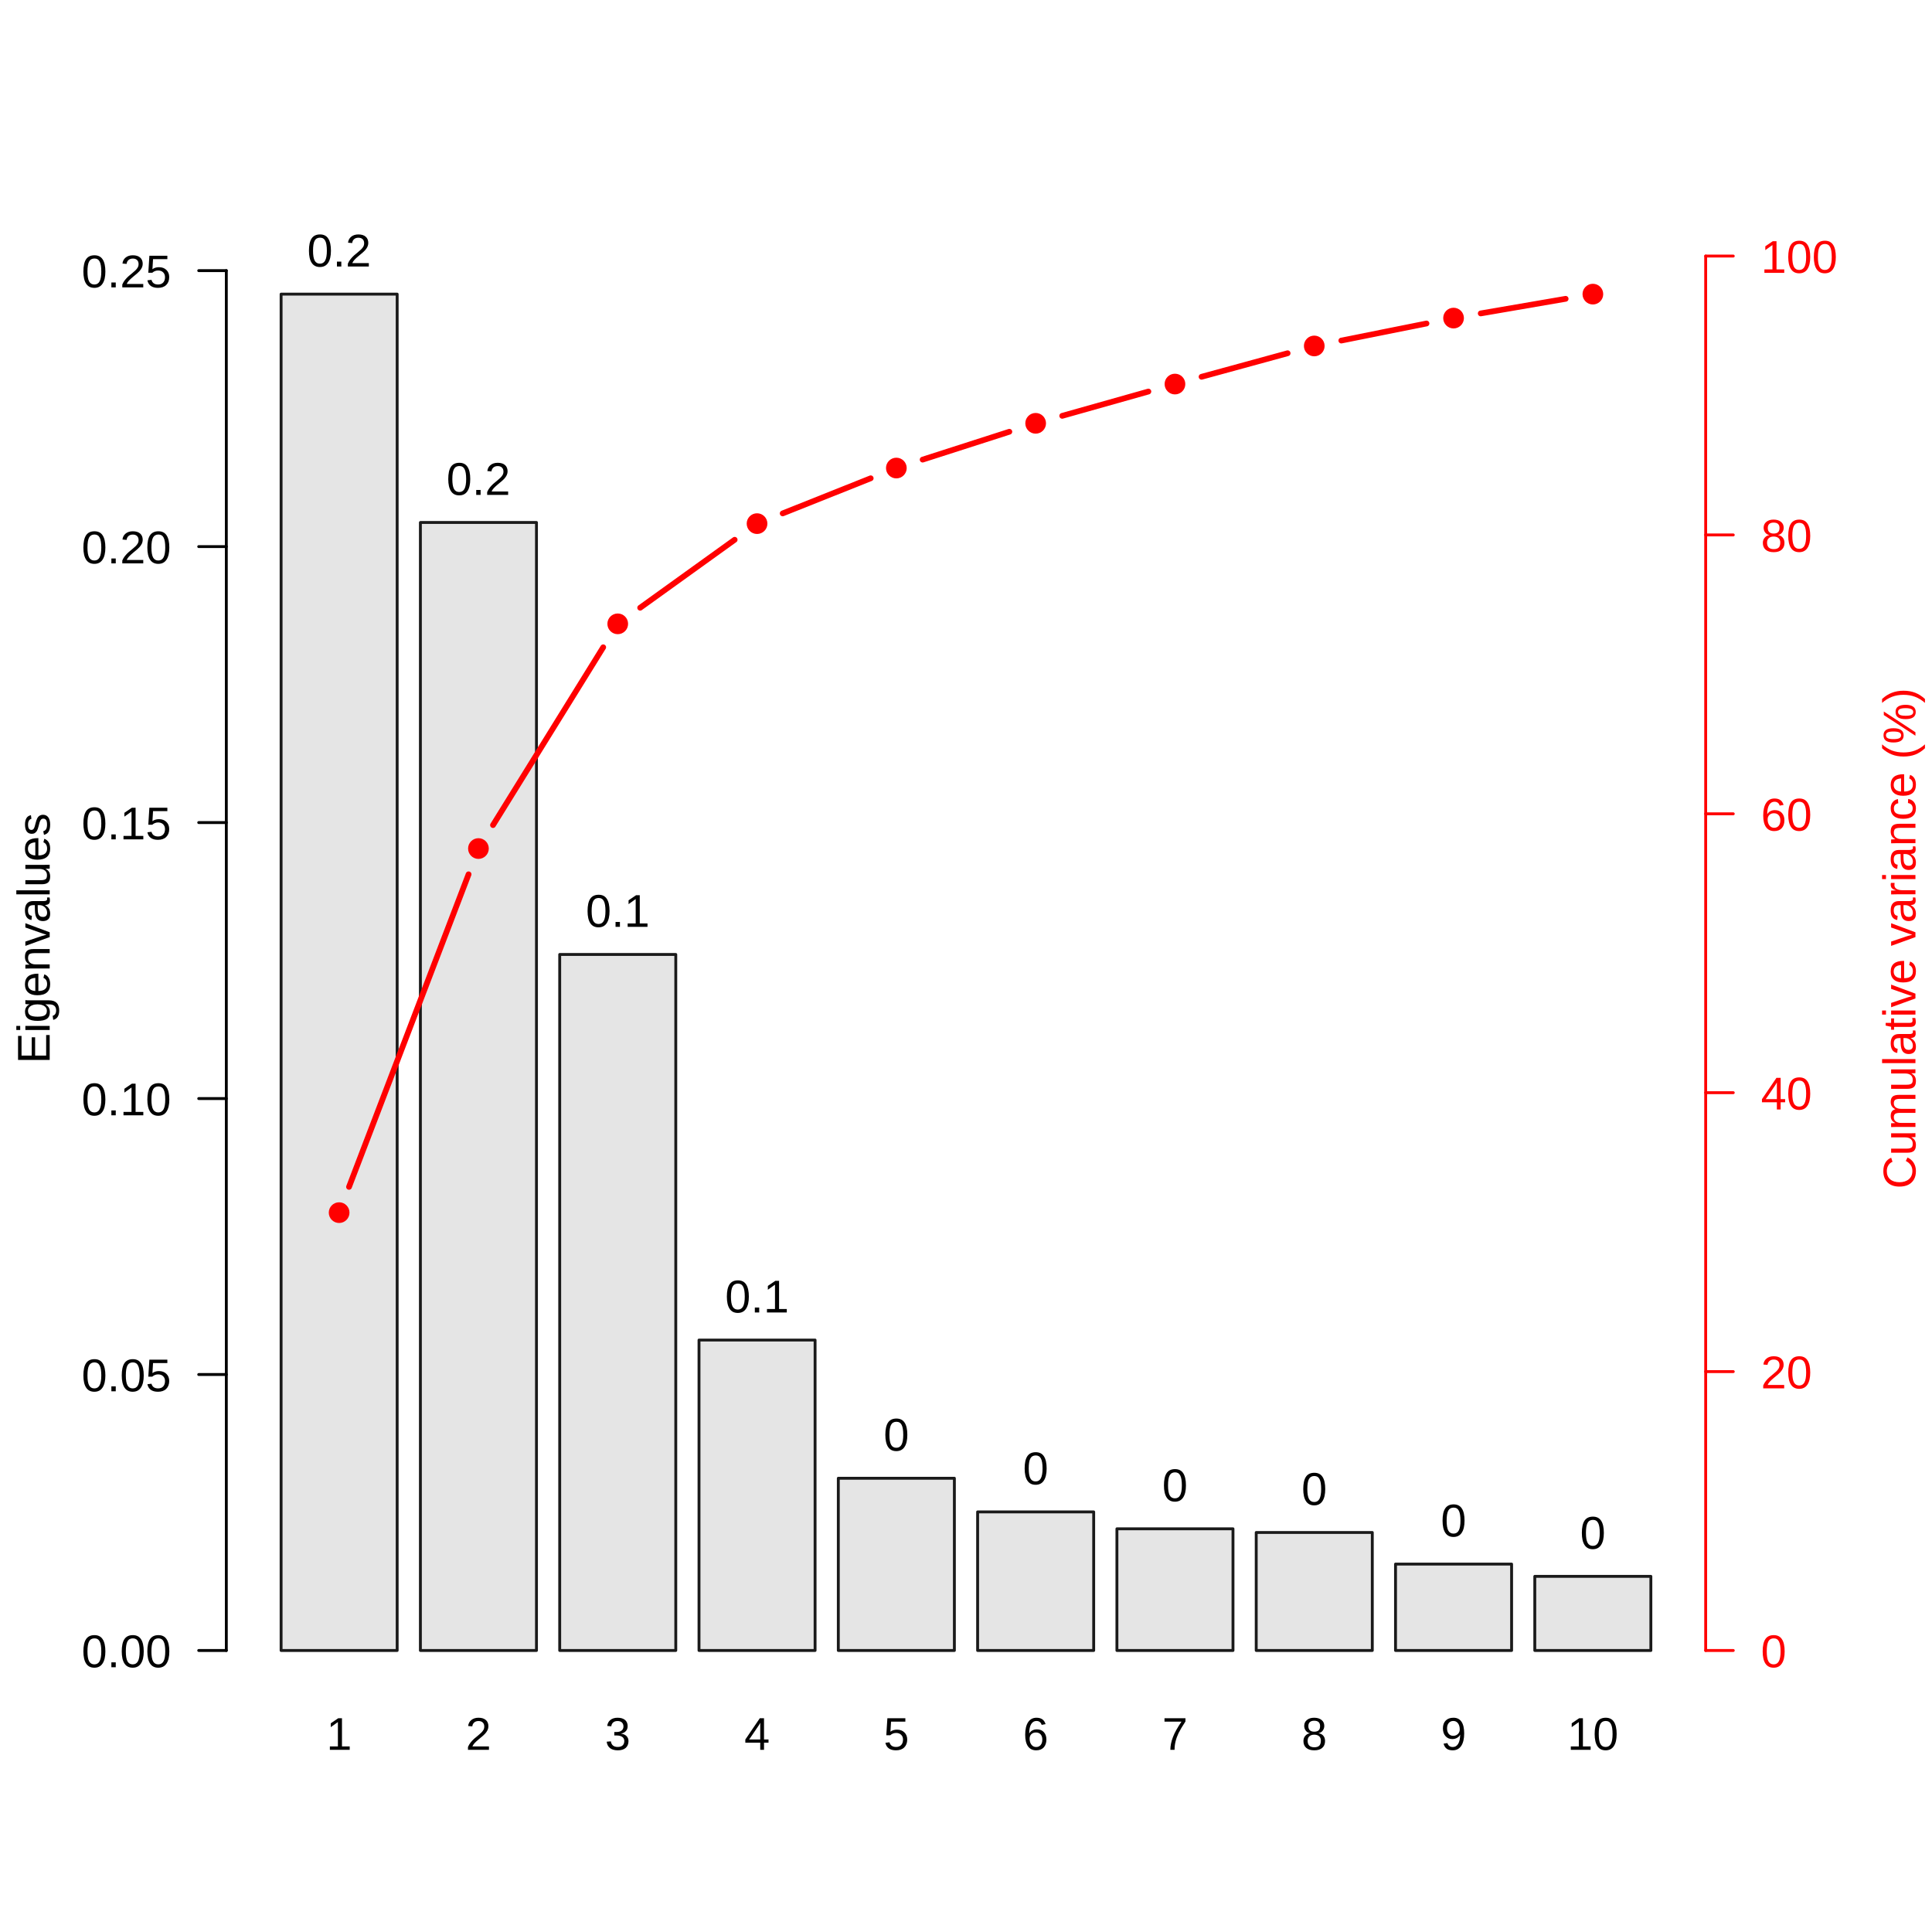
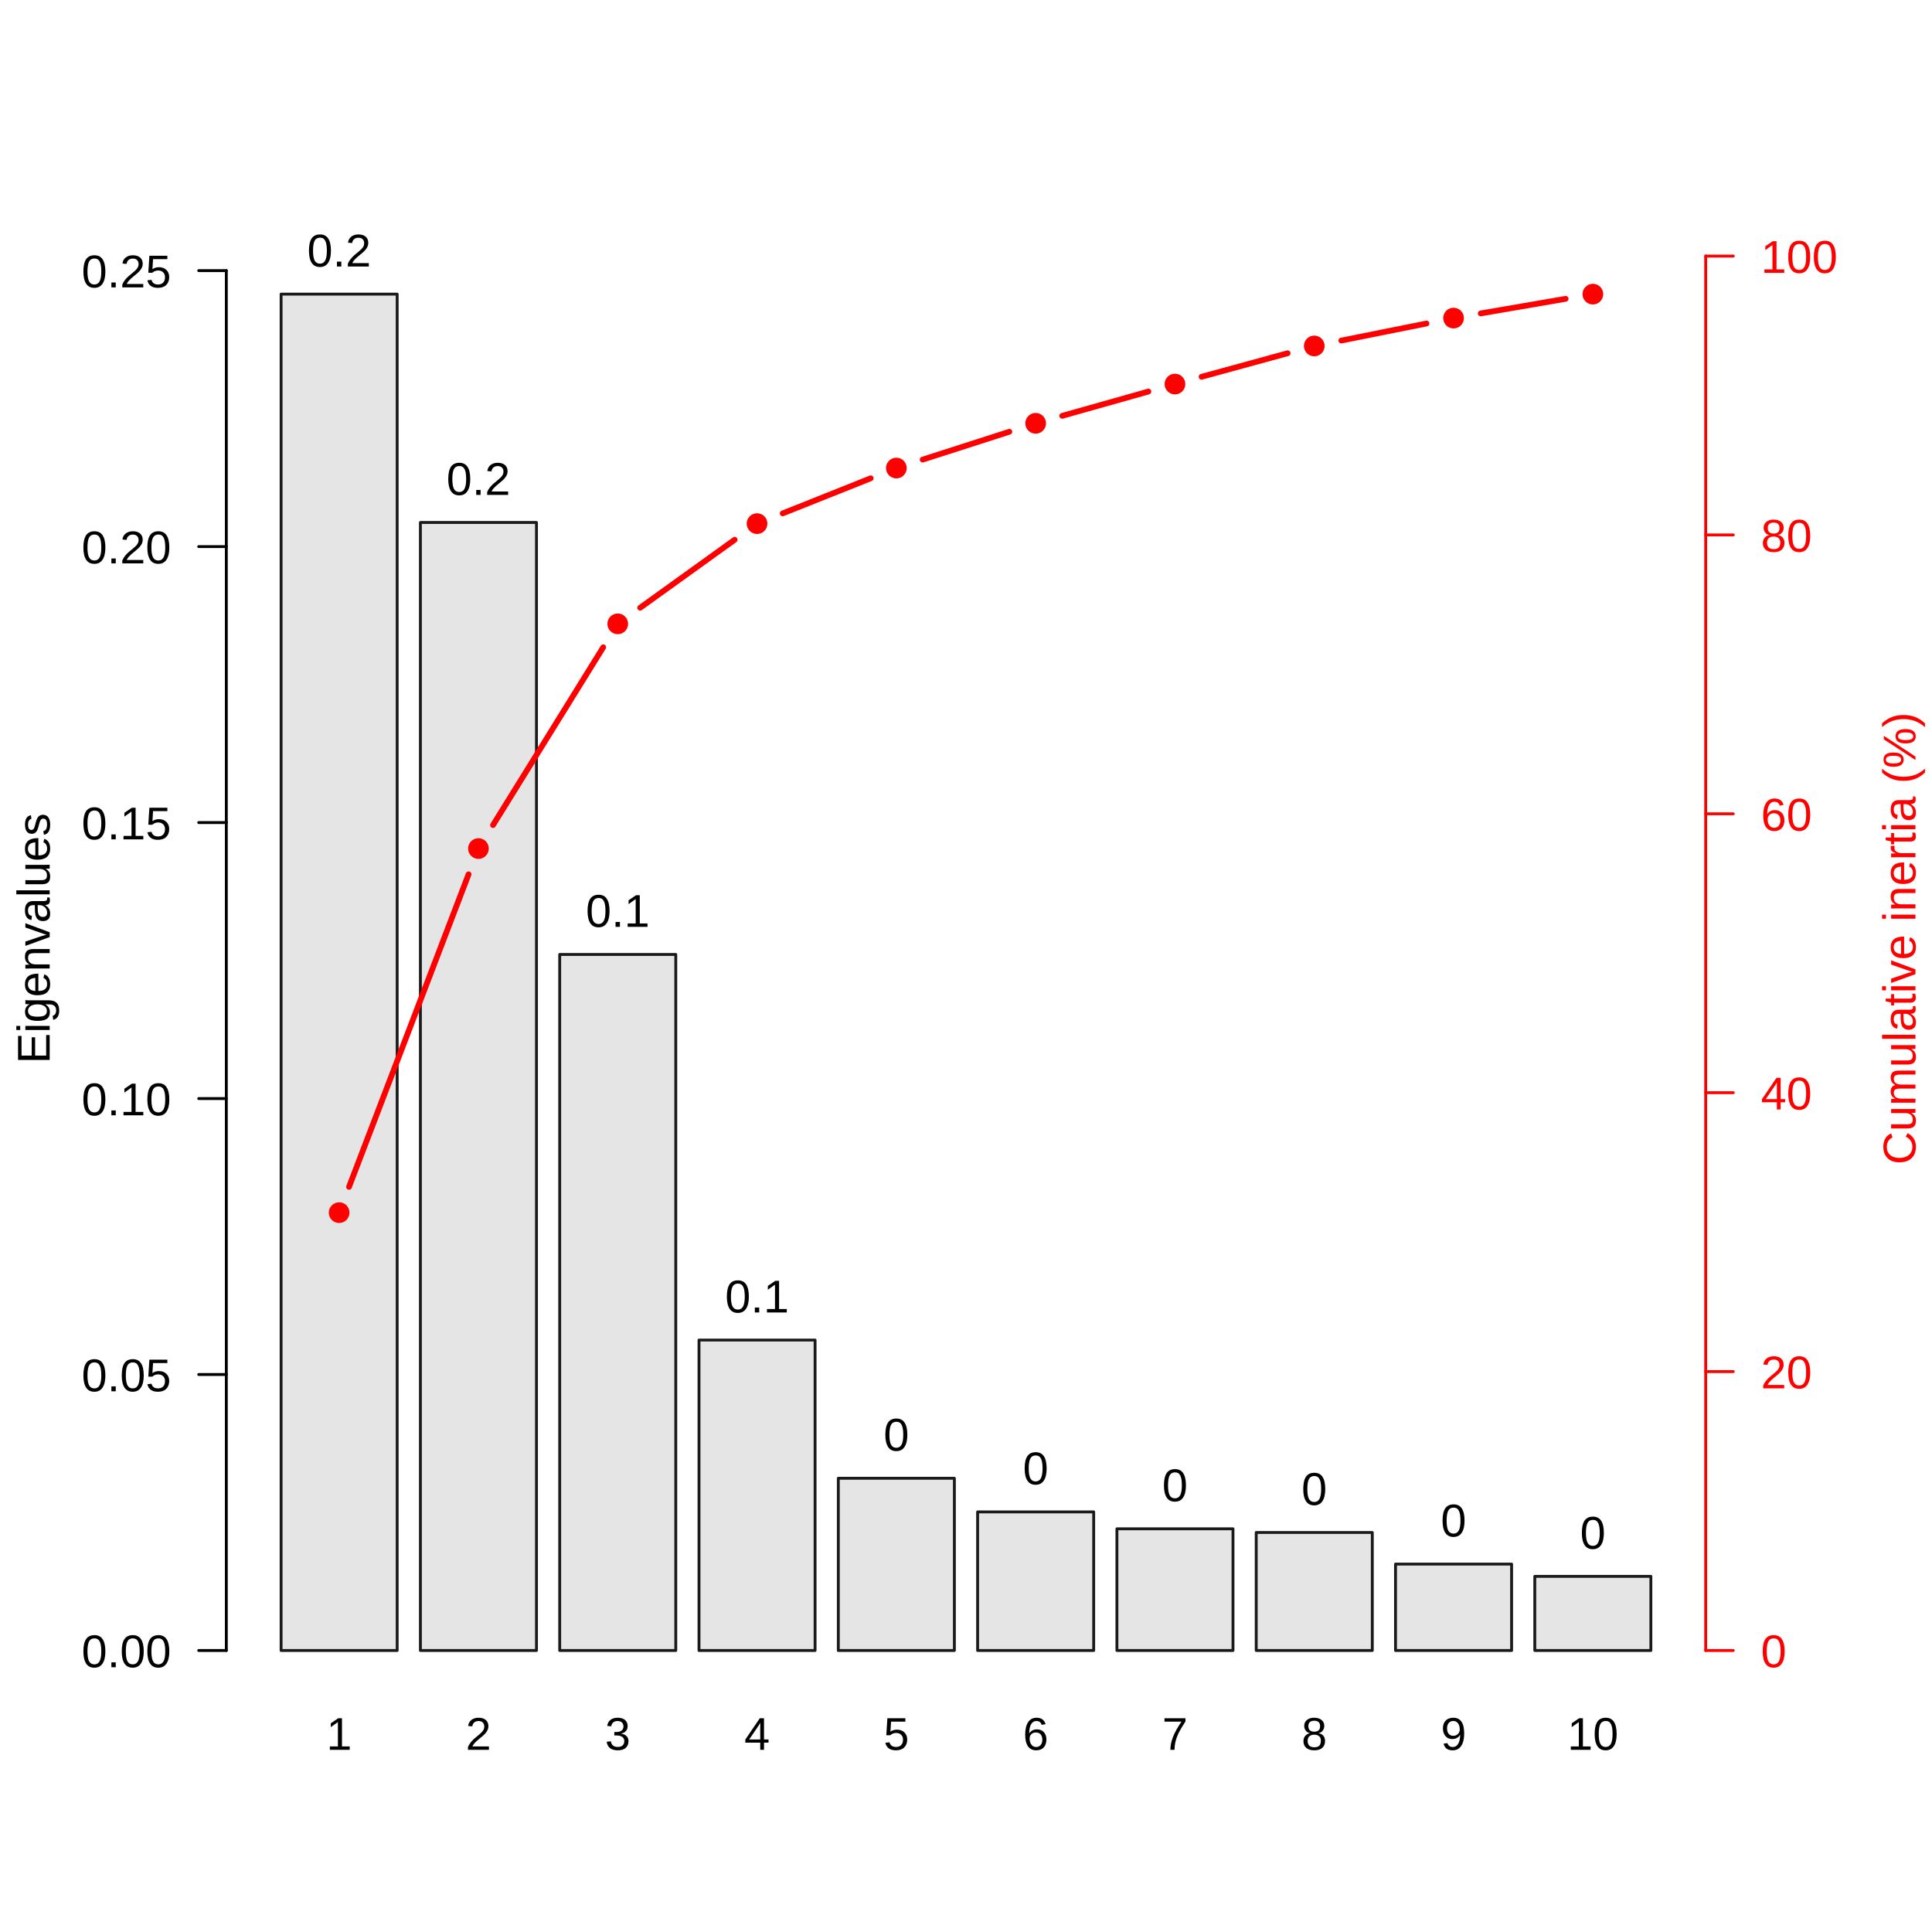
<svg xmlns="http://www.w3.org/2000/svg" class="svglite" width="504.00pt" height="504.00pt" viewBox="0 0 504.00 504.00">
  <defs>
    <style type="text/css">
    .svglite line, .svglite polyline, .svglite polygon, .svglite path, .svglite rect, .svglite circle {
      fill: none;
      stroke: #000000;
      stroke-linecap: round;
      stroke-linejoin: round;
      stroke-miterlimit: 10.00;
    }
    .svglite text {
      white-space: pre;
    }
  </style>
  </defs>
  <rect width="100%" height="100%" style="stroke: none; fill: #FFFFFF;" />
  <defs>
    <clipPath id="cpMC4wMHw1MDQuMDB8MC4wMHw1MDQuMDA=">
      <rect x="0.00" y="0.00" width="504.00" height="504.00" />
    </clipPath>
  </defs>
  <g clip-path="url(#cpMC4wMHw1MDQuMDB8MC4wMHw1MDQuMDA=)">
    <rect x="73.33" y="76.73" width="30.28" height="353.83" style="stroke-width: 0.75; stroke: #1A1A1A; fill: #E5E5E5;" />
    <rect x="109.67" y="136.30" width="30.28" height="294.26" style="stroke-width: 0.75; stroke: #1A1A1A; fill: #E5E5E5;" />
    <rect x="146.01" y="248.99" width="30.28" height="181.57" style="stroke-width: 0.75; stroke: #1A1A1A; fill: #E5E5E5;" />
    <rect x="182.35" y="349.58" width="30.28" height="80.98" style="stroke-width: 0.75; stroke: #1A1A1A; fill: #E5E5E5;" />
    <rect x="218.69" y="385.63" width="30.28" height="44.93" style="stroke-width: 0.75; stroke: #1A1A1A; fill: #E5E5E5;" />
    <rect x="255.03" y="394.41" width="30.28" height="36.15" style="stroke-width: 0.75; stroke: #1A1A1A; fill: #E5E5E5;" />
    <rect x="291.37" y="398.82" width="30.28" height="31.74" style="stroke-width: 0.75; stroke: #1A1A1A; fill: #E5E5E5;" />
    <rect x="327.71" y="399.78" width="30.28" height="30.78" style="stroke-width: 0.75; stroke: #1A1A1A; fill: #E5E5E5;" />
    <rect x="364.05" y="408.02" width="30.28" height="22.54" style="stroke-width: 0.75; stroke: #1A1A1A; fill: #E5E5E5;" />
    <rect x="400.38" y="411.22" width="30.28" height="19.34" style="stroke-width: 0.75; stroke: #1A1A1A; fill: #E5E5E5;" />
    <text x="88.47" y="456.48" text-anchor="middle" style="font-size: 12.00px; font-family: &quot;Arial&quot;;" textLength="7.64px" lengthAdjust="spacingAndGlyphs">1</text>
    <text x="124.81" y="456.48" text-anchor="middle" style="font-size: 12.00px; font-family: &quot;Arial&quot;;" textLength="7.64px" lengthAdjust="spacingAndGlyphs">2</text>
    <text x="161.15" y="456.48" text-anchor="middle" style="font-size: 12.00px; font-family: &quot;Arial&quot;;" textLength="7.64px" lengthAdjust="spacingAndGlyphs">3</text>
    <text x="197.49" y="456.48" text-anchor="middle" style="font-size: 12.00px; font-family: &quot;Arial&quot;;" textLength="7.64px" lengthAdjust="spacingAndGlyphs">4</text>
    <text x="233.83" y="456.48" text-anchor="middle" style="font-size: 12.00px; font-family: &quot;Arial&quot;;" textLength="7.64px" lengthAdjust="spacingAndGlyphs">5</text>
    <text x="270.17" y="456.48" text-anchor="middle" style="font-size: 12.00px; font-family: &quot;Arial&quot;;" textLength="7.64px" lengthAdjust="spacingAndGlyphs">6</text>
    <text x="306.51" y="456.48" text-anchor="middle" style="font-size: 12.00px; font-family: &quot;Arial&quot;;" textLength="7.64px" lengthAdjust="spacingAndGlyphs">7</text>
    <text x="342.85" y="456.48" text-anchor="middle" style="font-size: 12.00px; font-family: &quot;Arial&quot;;" textLength="7.64px" lengthAdjust="spacingAndGlyphs">8</text>
    <text x="379.19" y="456.48" text-anchor="middle" style="font-size: 12.00px; font-family: &quot;Arial&quot;;" textLength="7.64px" lengthAdjust="spacingAndGlyphs">9</text>
    <text x="415.53" y="456.48" text-anchor="middle" style="font-size: 12.00px; font-family: &quot;Arial&quot;;" textLength="15.28px" lengthAdjust="spacingAndGlyphs">10</text>
    <text transform="translate(12.96,244.80) rotate(-90)" text-anchor="middle" style="font-size: 12.00px; font-family: &quot;Arial&quot;;" textLength="72.58px" lengthAdjust="spacingAndGlyphs">Eigenvalues</text>
    <line x1="59.04" y1="430.56" x2="59.04" y2="70.60" style="stroke-width: 0.75;" />
    <line x1="59.04" y1="430.56" x2="51.84" y2="430.56" style="stroke-width: 0.75;" />
    <line x1="59.04" y1="358.57" x2="51.84" y2="358.57" style="stroke-width: 0.75;" />
    <line x1="59.04" y1="286.58" x2="51.84" y2="286.58" style="stroke-width: 0.75;" />
    <line x1="59.04" y1="214.58" x2="51.84" y2="214.58" style="stroke-width: 0.75;" />
    <line x1="59.04" y1="142.59" x2="51.84" y2="142.59" style="stroke-width: 0.75;" />
    <line x1="59.04" y1="70.60" x2="51.84" y2="70.60" style="stroke-width: 0.75;" />
    <text x="44.64" y="434.93" text-anchor="end" style="font-size: 12.00px; font-family: &quot;Arial&quot;;" textLength="26.73px" lengthAdjust="spacingAndGlyphs">0.00</text>
    <text x="44.64" y="362.94" text-anchor="end" style="font-size: 12.00px; font-family: &quot;Arial&quot;;" textLength="26.73px" lengthAdjust="spacingAndGlyphs">0.05</text>
    <text x="44.64" y="290.95" text-anchor="end" style="font-size: 12.00px; font-family: &quot;Arial&quot;;" textLength="26.73px" lengthAdjust="spacingAndGlyphs">0.10</text>
    <text x="44.64" y="218.96" text-anchor="end" style="font-size: 12.00px; font-family: &quot;Arial&quot;;" textLength="26.73px" lengthAdjust="spacingAndGlyphs">0.15</text>
    <text x="44.64" y="146.97" text-anchor="end" style="font-size: 12.00px; font-family: &quot;Arial&quot;;" textLength="26.73px" lengthAdjust="spacingAndGlyphs">0.20</text>
    <text x="44.64" y="74.97" text-anchor="end" style="font-size: 12.00px; font-family: &quot;Arial&quot;;" textLength="26.73px" lengthAdjust="spacingAndGlyphs">0.25</text>
  </g>
  <defs>
    <clipPath id="cpNTkuMDR8NDQ0Ljk2fDU5LjA0fDQzMC41Ng==">
      <rect x="59.04" y="59.04" width="385.92" height="371.52" />
    </clipPath>
  </defs>
  <g clip-path="url(#cpNTkuMDR8NDQ0Ljk2fDU5LjA0fDQzMC41Ng==)">
    <text x="88.47" y="69.53" text-anchor="middle" style="font-size: 12.00px; font-family: &quot;Arial&quot;;" textLength="19.09px" lengthAdjust="spacingAndGlyphs">0.2</text>
    <text x="124.81" y="129.10" text-anchor="middle" style="font-size: 12.00px; font-family: &quot;Arial&quot;;" textLength="19.09px" lengthAdjust="spacingAndGlyphs">0.2</text>
    <text x="161.15" y="241.79" text-anchor="middle" style="font-size: 12.00px; font-family: &quot;Arial&quot;;" textLength="19.09px" lengthAdjust="spacingAndGlyphs">0.1</text>
    <text x="197.49" y="342.38" text-anchor="middle" style="font-size: 12.00px; font-family: &quot;Arial&quot;;" textLength="19.09px" lengthAdjust="spacingAndGlyphs">0.1</text>
    <text x="233.83" y="378.43" text-anchor="middle" style="font-size: 12.00px; font-family: &quot;Arial&quot;;" textLength="7.64px" lengthAdjust="spacingAndGlyphs">0</text>
    <text x="270.17" y="387.21" text-anchor="middle" style="font-size: 12.00px; font-family: &quot;Arial&quot;;" textLength="7.64px" lengthAdjust="spacingAndGlyphs">0</text>
    <text x="306.51" y="391.62" text-anchor="middle" style="font-size: 12.00px; font-family: &quot;Arial&quot;;" textLength="7.64px" lengthAdjust="spacingAndGlyphs">0</text>
    <text x="342.85" y="392.58" text-anchor="middle" style="font-size: 12.00px; font-family: &quot;Arial&quot;;" textLength="7.64px" lengthAdjust="spacingAndGlyphs">0</text>
    <text x="379.19" y="400.82" text-anchor="middle" style="font-size: 12.00px; font-family: &quot;Arial&quot;;" textLength="7.64px" lengthAdjust="spacingAndGlyphs">0</text>
    <text x="415.53" y="404.02" text-anchor="middle" style="font-size: 12.00px; font-family: &quot;Arial&quot;;" textLength="7.64px" lengthAdjust="spacingAndGlyphs">0</text>
    <line x1="91.05" y1="309.62" x2="122.24" y2="228.08" style="stroke-width: 1.50; stroke: #FF0000;" />
    <line x1="128.61" y1="215.24" x2="157.36" y2="168.86" style="stroke-width: 1.50; stroke: #FF0000;" />
    <line x1="167.00" y1="158.54" x2="191.65" y2="140.81" style="stroke-width: 1.50; stroke: #FF0000;" />
    <line x1="204.18" y1="133.93" x2="227.14" y2="124.77" style="stroke-width: 1.50; stroke: #FF0000;" />
    <line x1="240.69" y1="119.90" x2="263.31" y2="112.63" style="stroke-width: 1.50; stroke: #FF0000;" />
    <line x1="277.10" y1="108.48" x2="299.58" y2="102.14" style="stroke-width: 1.50; stroke: #FF0000;" />
    <line x1="313.45" y1="98.29" x2="335.90" y2="92.15" style="stroke-width: 1.50; stroke: #FF0000;" />
    <line x1="349.91" y1="88.84" x2="372.13" y2="84.39" style="stroke-width: 1.50; stroke: #FF0000;" />
    <line x1="386.28" y1="81.76" x2="408.43" y2="77.95" style="stroke-width: 1.50; stroke: #FF0000;" />
    <circle cx="88.47" cy="316.34" r="2.70" style="stroke-width: 1.50; stroke: none; fill: #FF0000;" />
    <circle cx="124.81" cy="221.36" r="2.70" style="stroke-width: 1.50; stroke: none; fill: #FF0000;" />
    <circle cx="161.15" cy="162.74" r="2.70" style="stroke-width: 1.50; stroke: none; fill: #FF0000;" />
    <circle cx="197.49" cy="136.60" r="2.70" style="stroke-width: 1.50; stroke: none; fill: #FF0000;" />
    <circle cx="233.83" cy="122.10" r="2.70" style="stroke-width: 1.50; stroke: none; fill: #FF0000;" />
    <circle cx="270.17" cy="110.43" r="2.70" style="stroke-width: 1.50; stroke: none; fill: #FF0000;" />
    <circle cx="306.51" cy="100.19" r="2.70" style="stroke-width: 1.50; stroke: none; fill: #FF0000;" />
    <circle cx="342.85" cy="90.25" r="2.70" style="stroke-width: 1.50; stroke: none; fill: #FF0000;" />
    <circle cx="379.19" cy="82.98" r="2.70" style="stroke-width: 1.50; stroke: none; fill: #FF0000;" />
    <circle cx="415.53" cy="76.73" r="2.70" style="stroke-width: 1.50; stroke: none; fill: #FF0000;" />
  </g>
  <g clip-path="url(#cpMC4wMHw1MDQuMDB8MC4wMHw1MDQuMDA=)">
    <line x1="444.96" y1="430.56" x2="444.96" y2="66.80" style="stroke-width: 0.75; stroke: #FF0000;" />
    <line x1="444.96" y1="430.56" x2="452.16" y2="430.56" style="stroke-width: 0.75; stroke: #FF0000;" />
    <line x1="444.96" y1="357.81" x2="452.16" y2="357.81" style="stroke-width: 0.75; stroke: #FF0000;" />
    <line x1="444.96" y1="285.05" x2="452.16" y2="285.05" style="stroke-width: 0.75; stroke: #FF0000;" />
    <line x1="444.96" y1="212.30" x2="452.16" y2="212.30" style="stroke-width: 0.75; stroke: #FF0000;" />
    <line x1="444.96" y1="139.55" x2="452.16" y2="139.55" style="stroke-width: 0.75; stroke: #FF0000;" />
    <line x1="444.96" y1="66.80" x2="452.16" y2="66.80" style="stroke-width: 0.75; stroke: #FF0000;" />
    <text x="459.36" y="434.93" style="font-size: 12.00px;fill: #FF0000; font-family: &quot;Arial&quot;;" textLength="7.64px" lengthAdjust="spacingAndGlyphs">0</text>
    <text x="459.36" y="362.18" style="font-size: 12.00px;fill: #FF0000; font-family: &quot;Arial&quot;;" textLength="15.28px" lengthAdjust="spacingAndGlyphs">20</text>
    <text x="459.36" y="289.43" style="font-size: 12.00px;fill: #FF0000; font-family: &quot;Arial&quot;;" textLength="15.28px" lengthAdjust="spacingAndGlyphs">40</text>
    <text x="459.36" y="216.68" style="font-size: 12.00px;fill: #FF0000; font-family: &quot;Arial&quot;;" textLength="15.28px" lengthAdjust="spacingAndGlyphs">60</text>
    <text x="459.36" y="143.92" style="font-size: 12.00px;fill: #FF0000; font-family: &quot;Arial&quot;;" textLength="15.28px" lengthAdjust="spacingAndGlyphs">80</text>
    <text x="459.36" y="71.17" style="font-size: 12.00px;fill: #FF0000; font-family: &quot;Arial&quot;;" textLength="22.92px" lengthAdjust="spacingAndGlyphs">100</text>
-     <text transform="translate(499.68,244.80) rotate(-90)" text-anchor="middle" style="font-size: 12.00px;fill: #FF0000; font-family: &quot;Arial&quot;;" textLength="148.61px" lengthAdjust="spacingAndGlyphs">Cumulative variance (%)</text>
+     <text transform="translate(499.68,244.80) rotate(-90)" text-anchor="middle" style="font-size: 12.00px;fill: #FF0000; font-family: &quot;Arial&quot;;" textLength="135.58px" lengthAdjust="spacingAndGlyphs">Cumulative inertia (%)</text>
  </g>
</svg>
